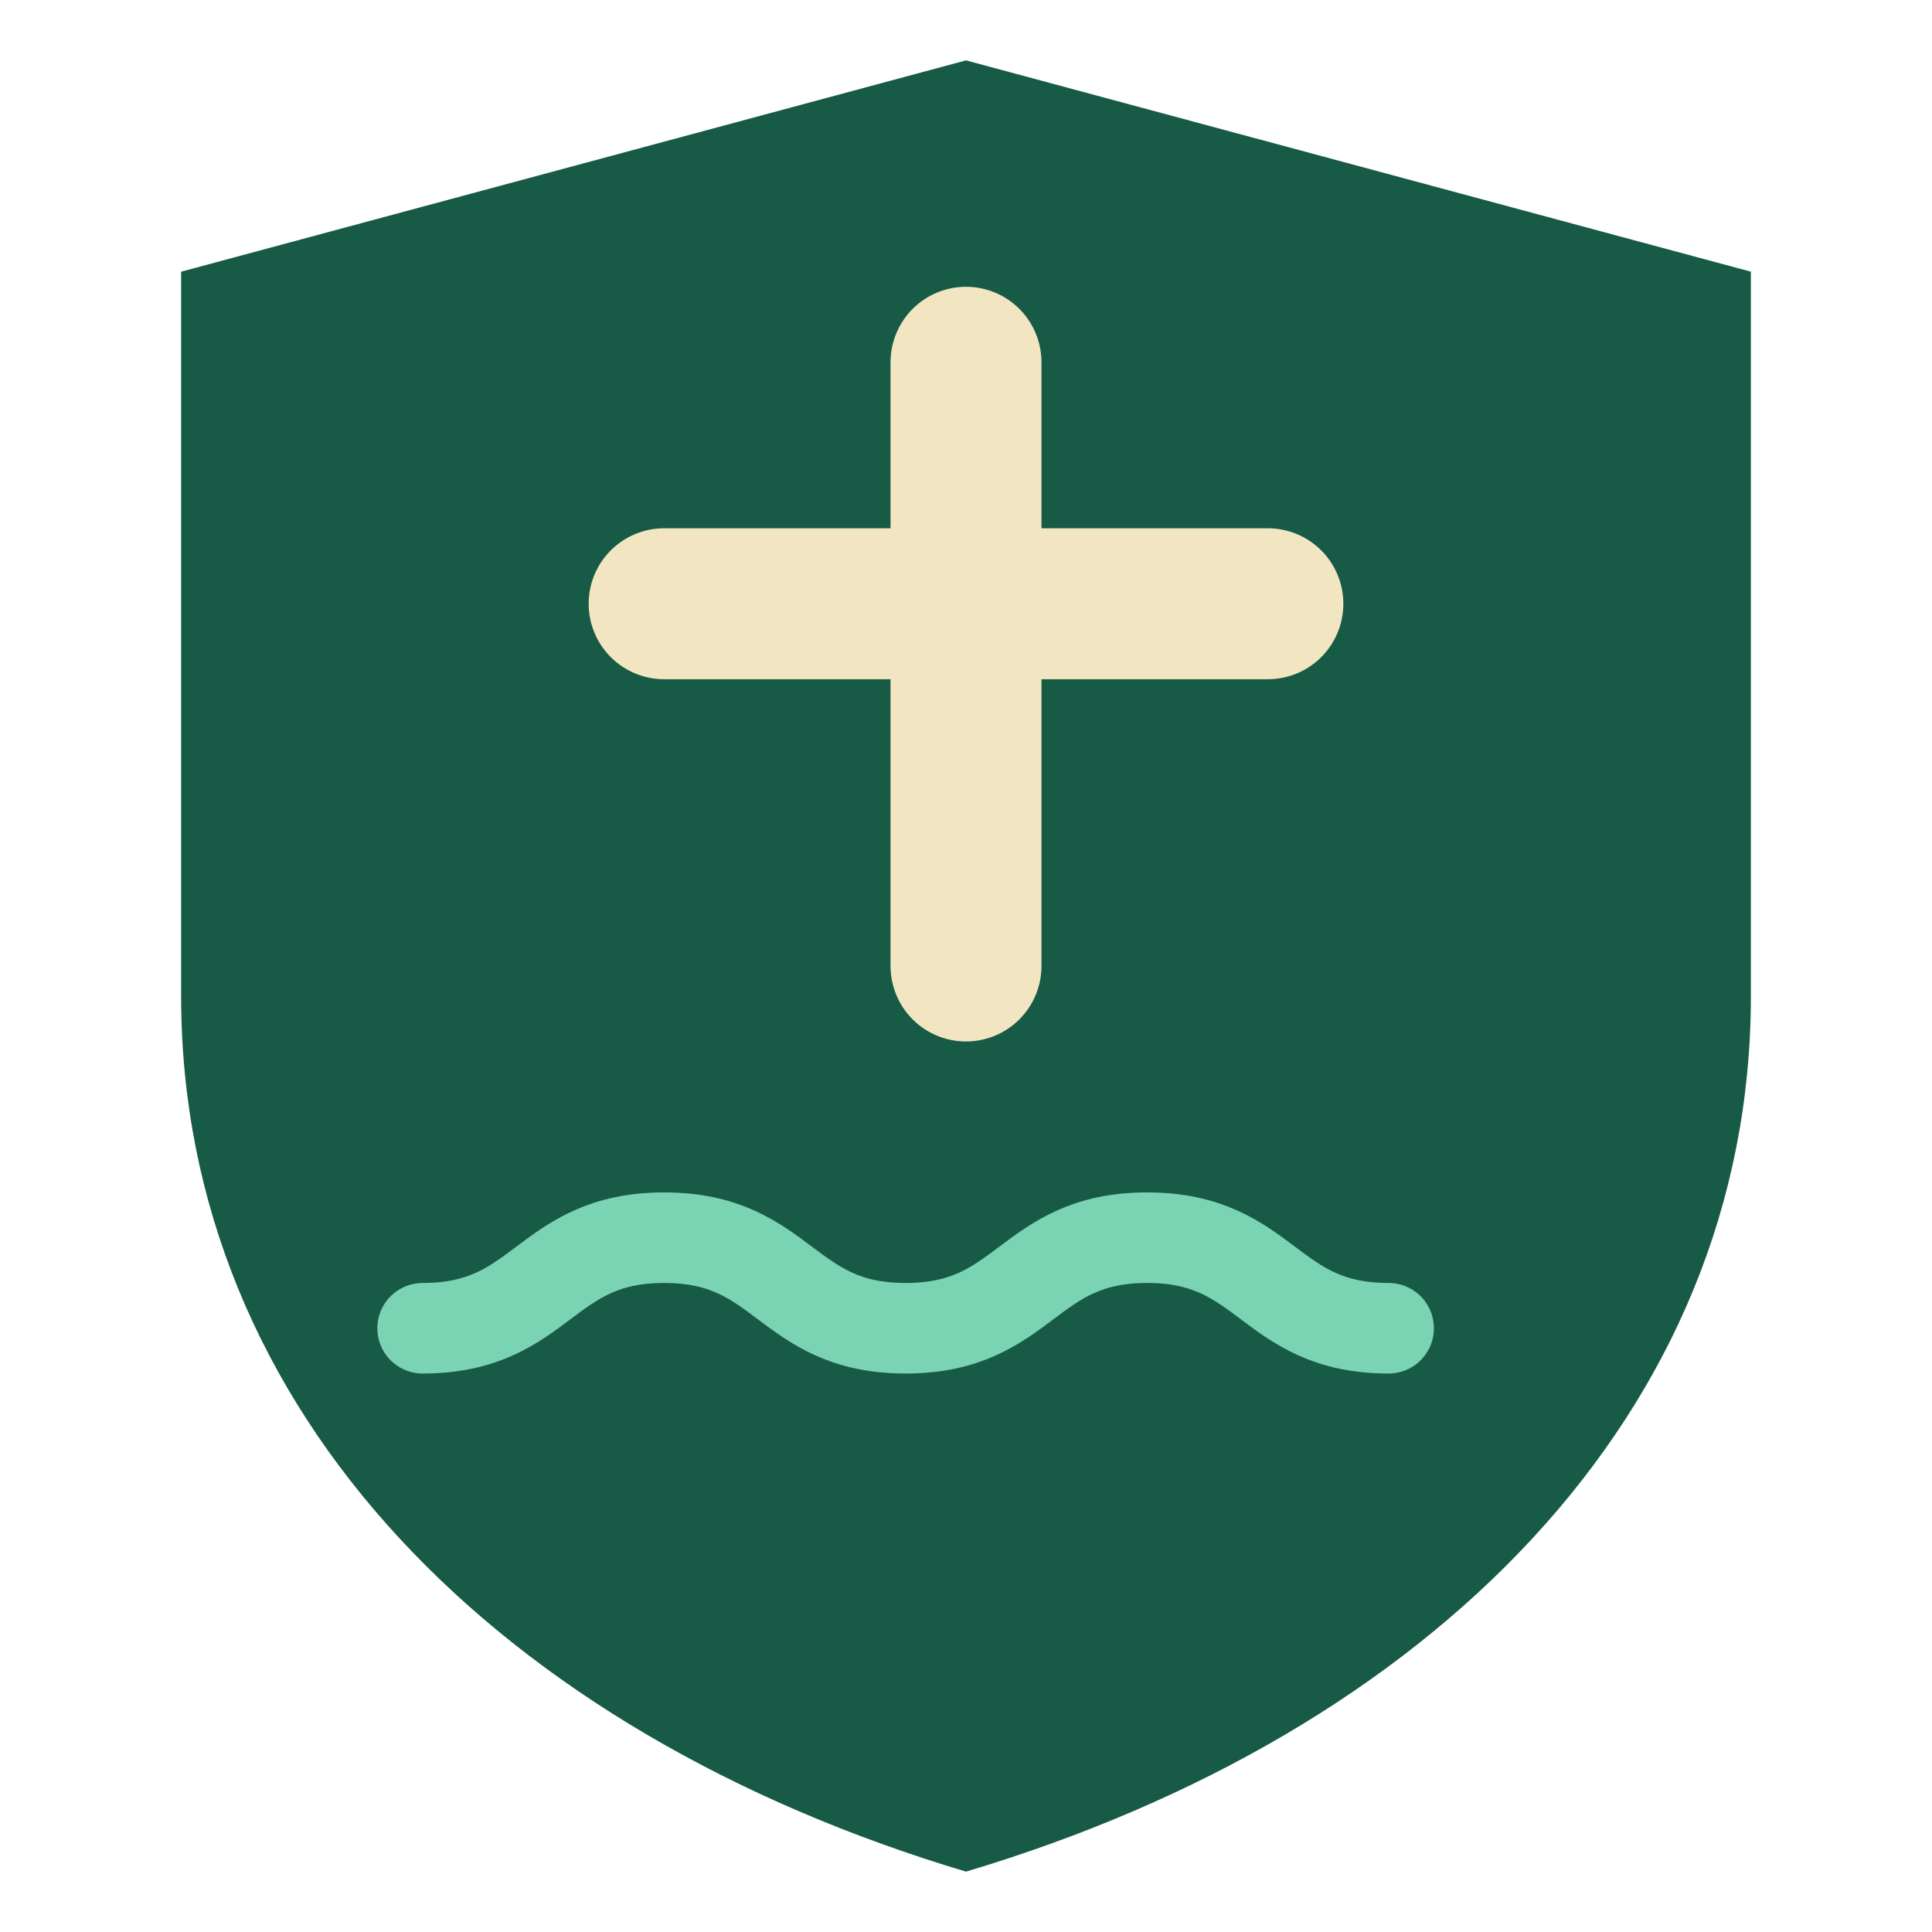
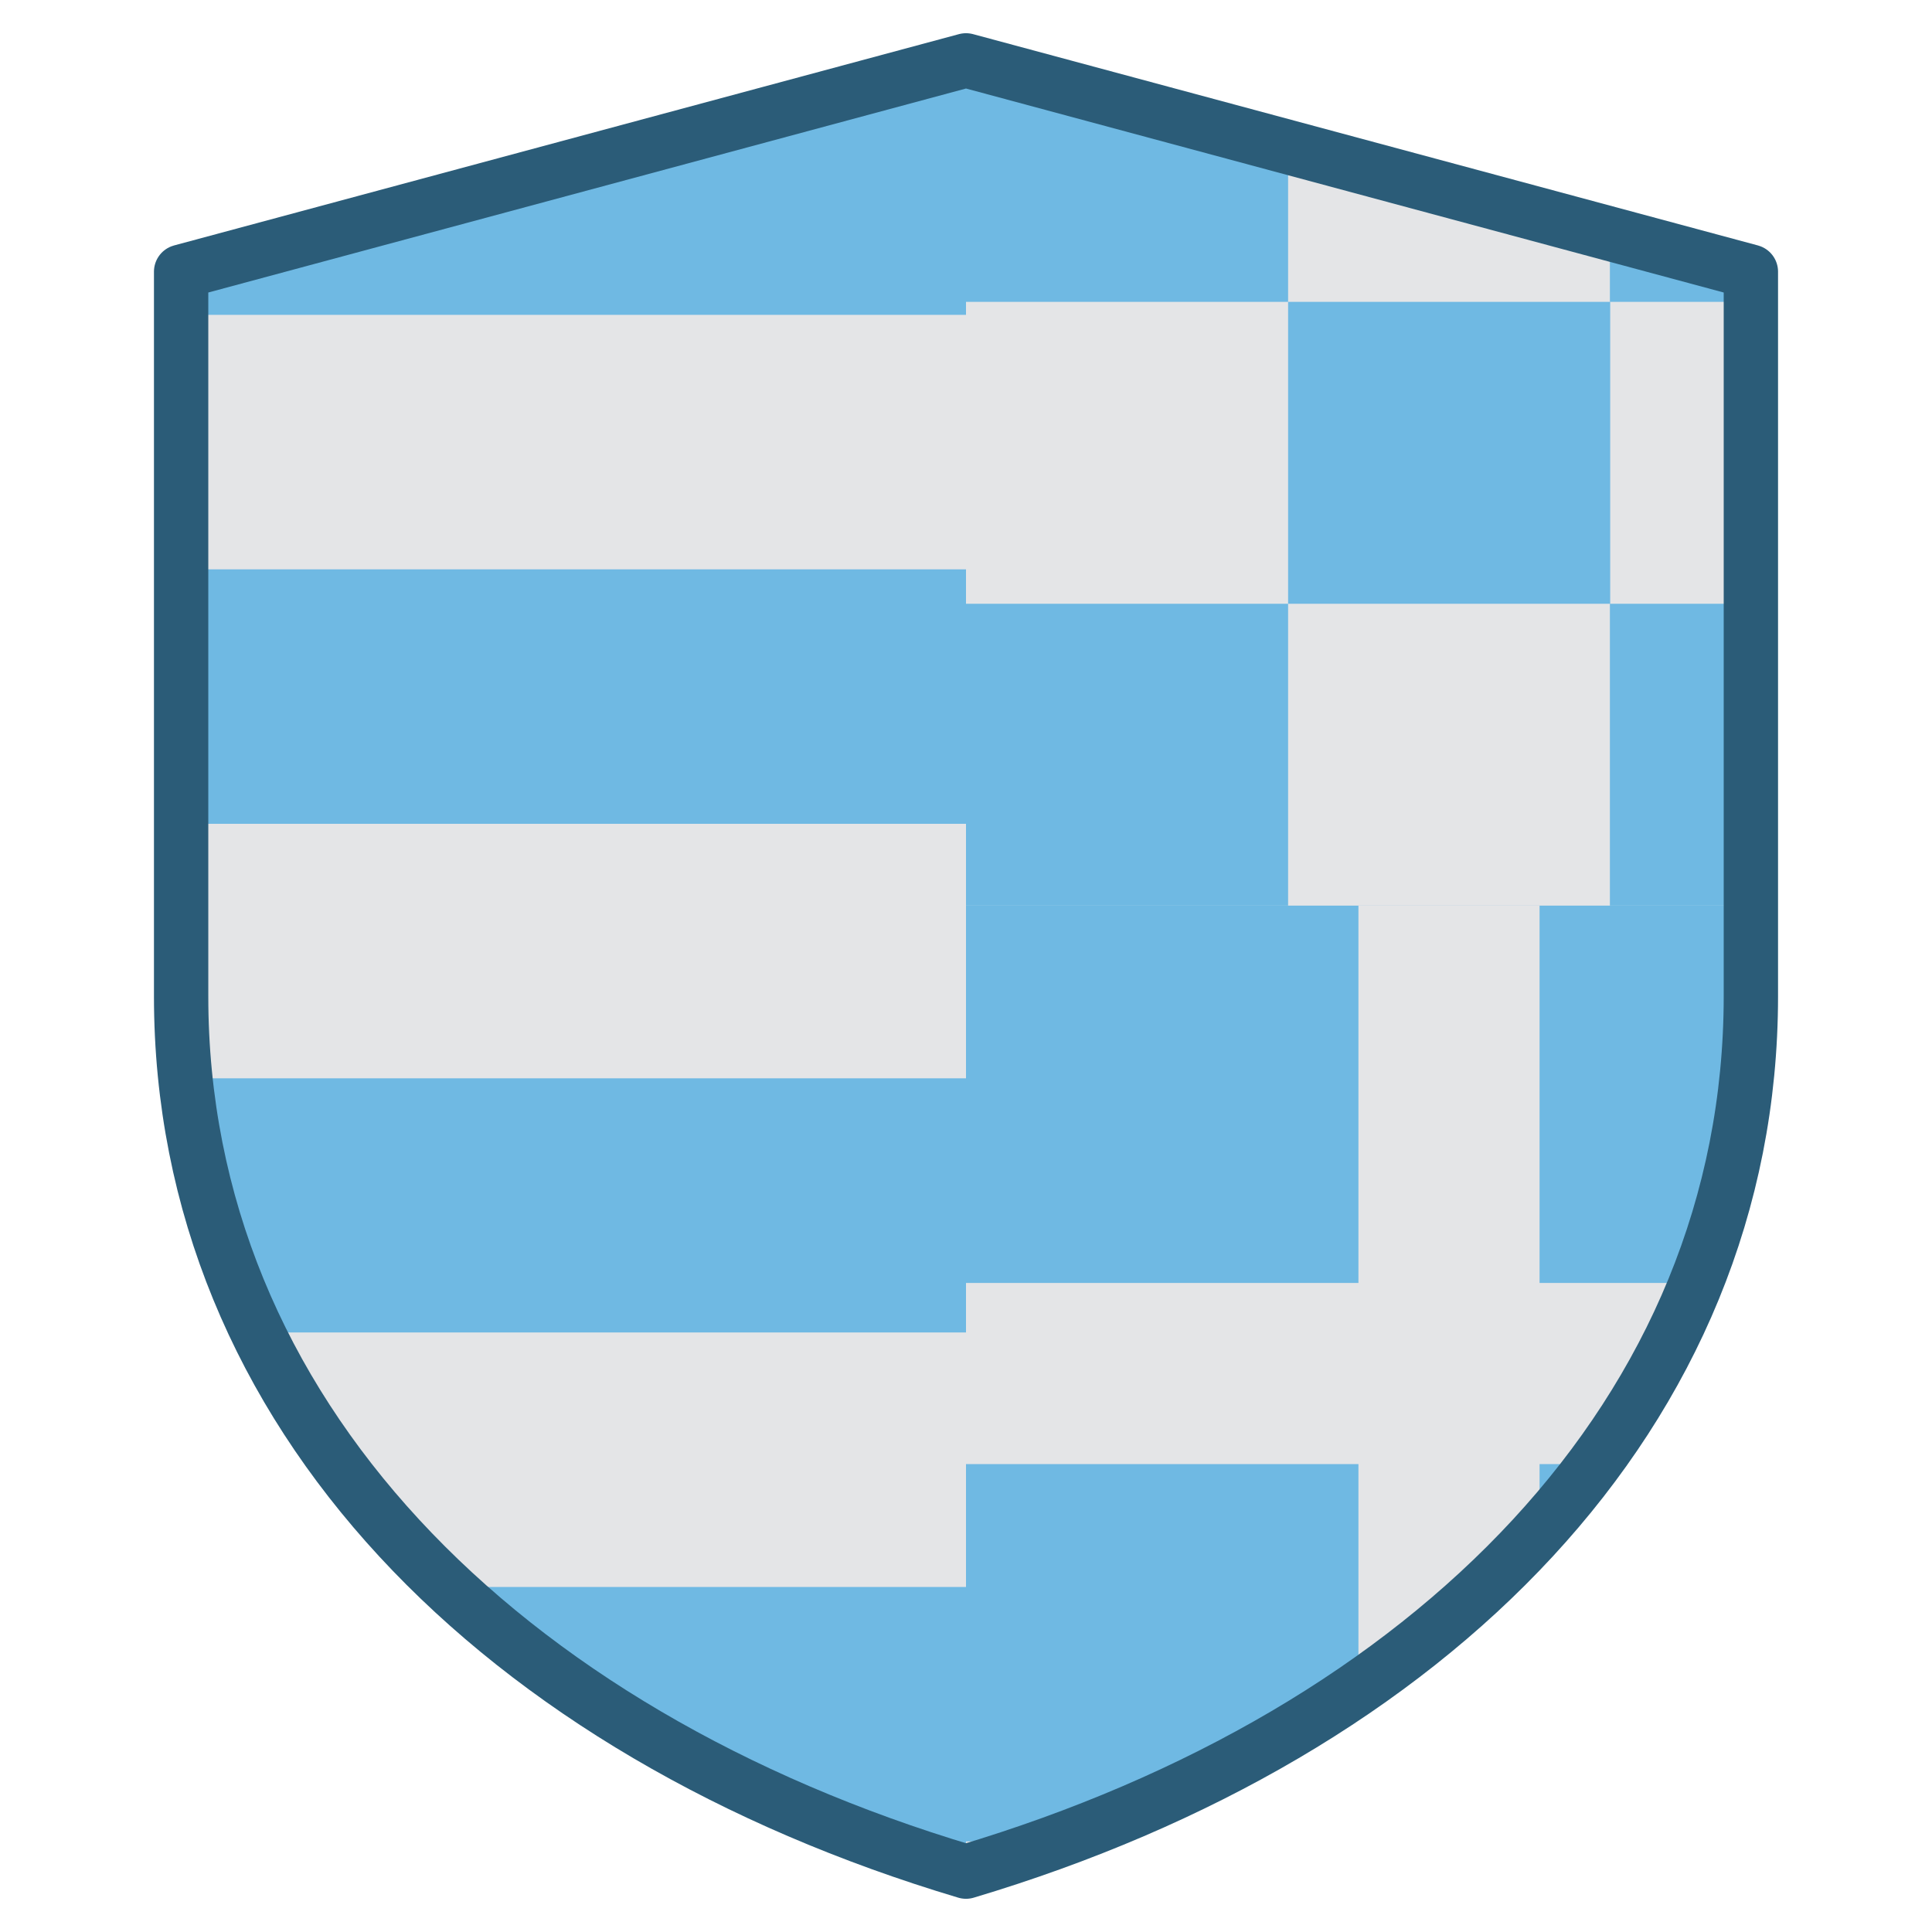
<svg xmlns="http://www.w3.org/2000/svg" viewBox="0 0 64 64">
-   <path d="M32 2 58 9v24c0 13.8-10.6 24.4-26 29C16.6 57.4 6 46.8 6 33V9Z" fill="#175a46" />
-   <path d="M32 12v20M22 20h20" stroke="#f2e6c2" stroke-width="5" stroke-linecap="round" />
-   <path d="M14 44c4 0 4-3 8-3s4 3 8 3 4-3 8-3 4 3 8 3" fill="none" stroke="#7ad3b2" stroke-width="3" stroke-linecap="round" />
+   <defs>
+     <clipPath id="ecuF">
+       <path d="M32 2 58 9v24c0 13.8-10.6 24.4-26 29C16.6 57.4 6 46.8 6 33V9Z" />
+     </clipPath>
+   </defs>
+   <g clip-path="url(#ecuF)">
+     <rect x="0" y="0" width="64" height="64" fill="#e4e5e7" />
+     <rect x="0" y="0" width="32" height="64" fill="#6fb9e3" />
+     <rect x="0" y="10.43" width="32" height="8.43" fill="#e4e5e7" />
+     <rect x="0" y="27.29" width="32" height="8.43" fill="#e4e5e7" />
+     <rect x="0" y="44.14" width="32" height="8.43" fill="#e4e5e7" />
+     <rect x="32" y="0" width="10.67" height="10" fill="#6fb9e3" />
+     <rect x="53.33" y="0" width="10.67" height="10" fill="#6fb9e3" />
+     <rect x="42.67" y="10" width="10.67" height="10" fill="#6fb9e3" />
+     <rect x="32" y="20" width="10.67" height="10" fill="#6fb9e3" />
+     <rect x="53.33" y="20" width="10.67" height="10" fill="#6fb9e3" />
+     <rect x="32" y="30" width="32" height="31" fill="#6fb9e3" />
+     <rect x="45" y="30" width="6" height="31" fill="#e4e5e7" />
+     <rect x="32" y="42.5" width="32" height="6" fill="#e4e5e7" />
+   </g>
+   <path d="M32 2 58 9v24c0 13.8-10.6 24.4-26 29C16.6 57.4 6 46.8 6 33V9Z" fill="none" stroke="#2b5c78" stroke-width="1.8" stroke-linejoin="round" />
</svg>
